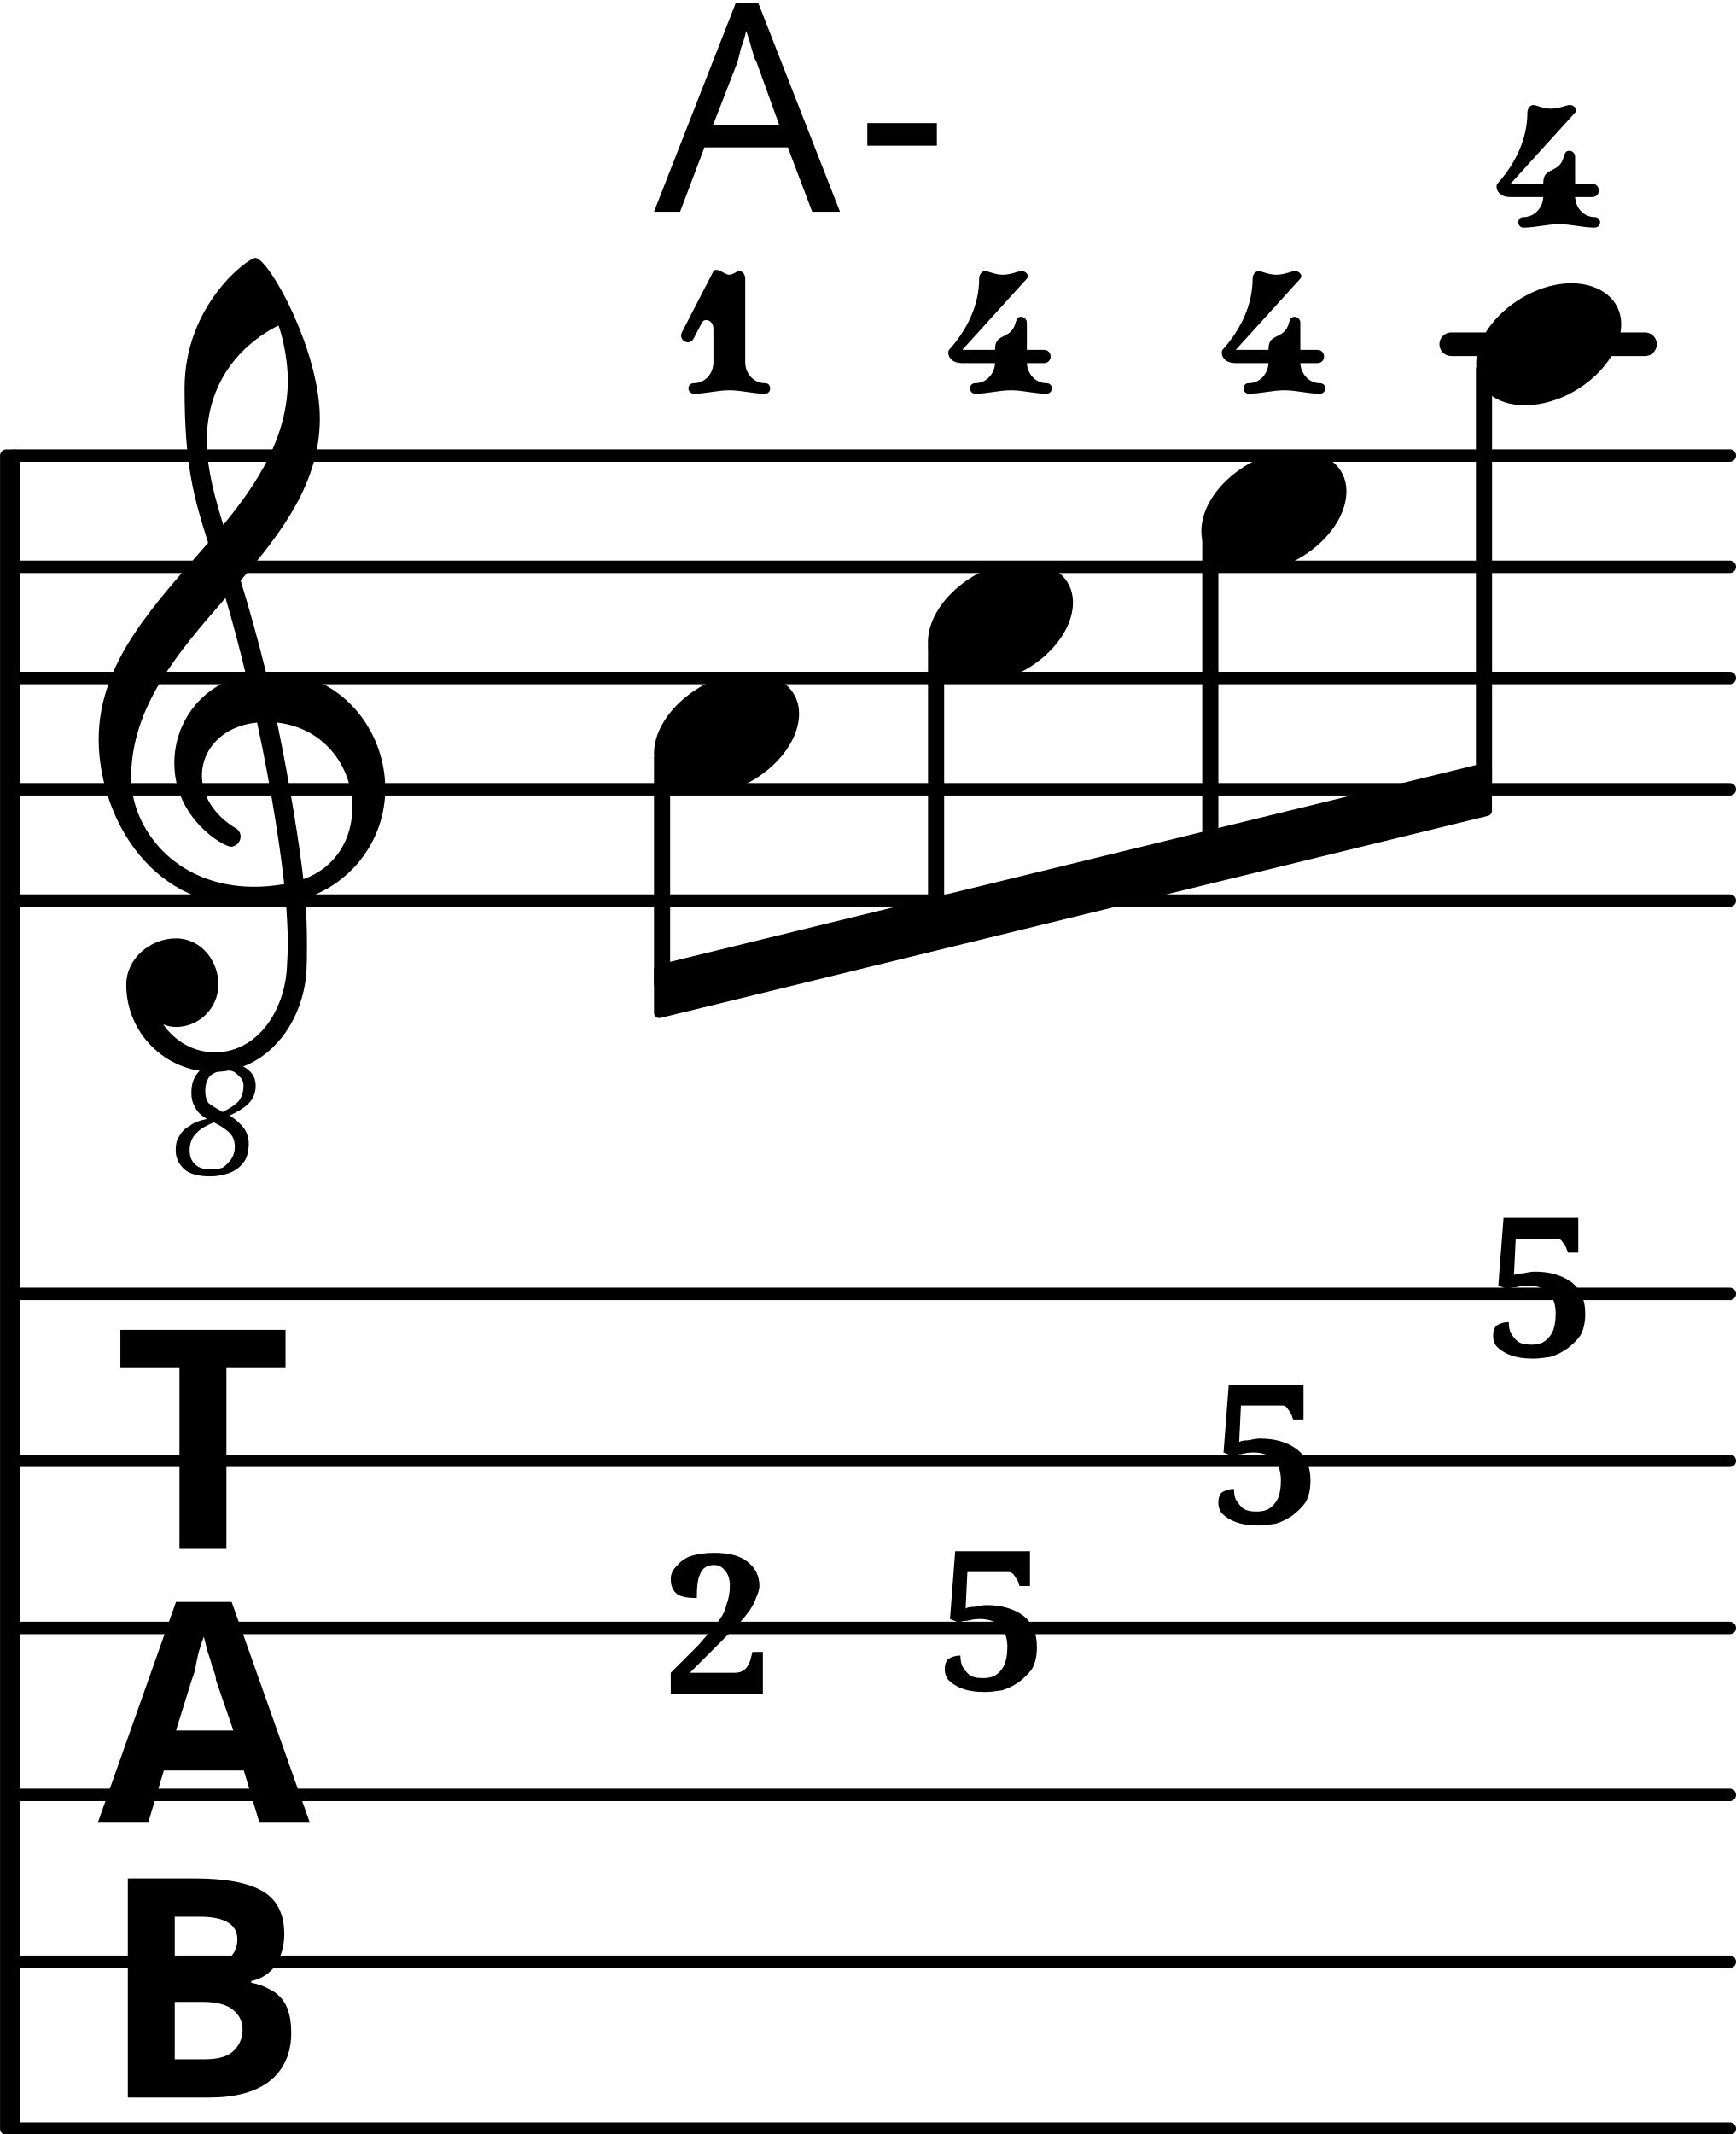
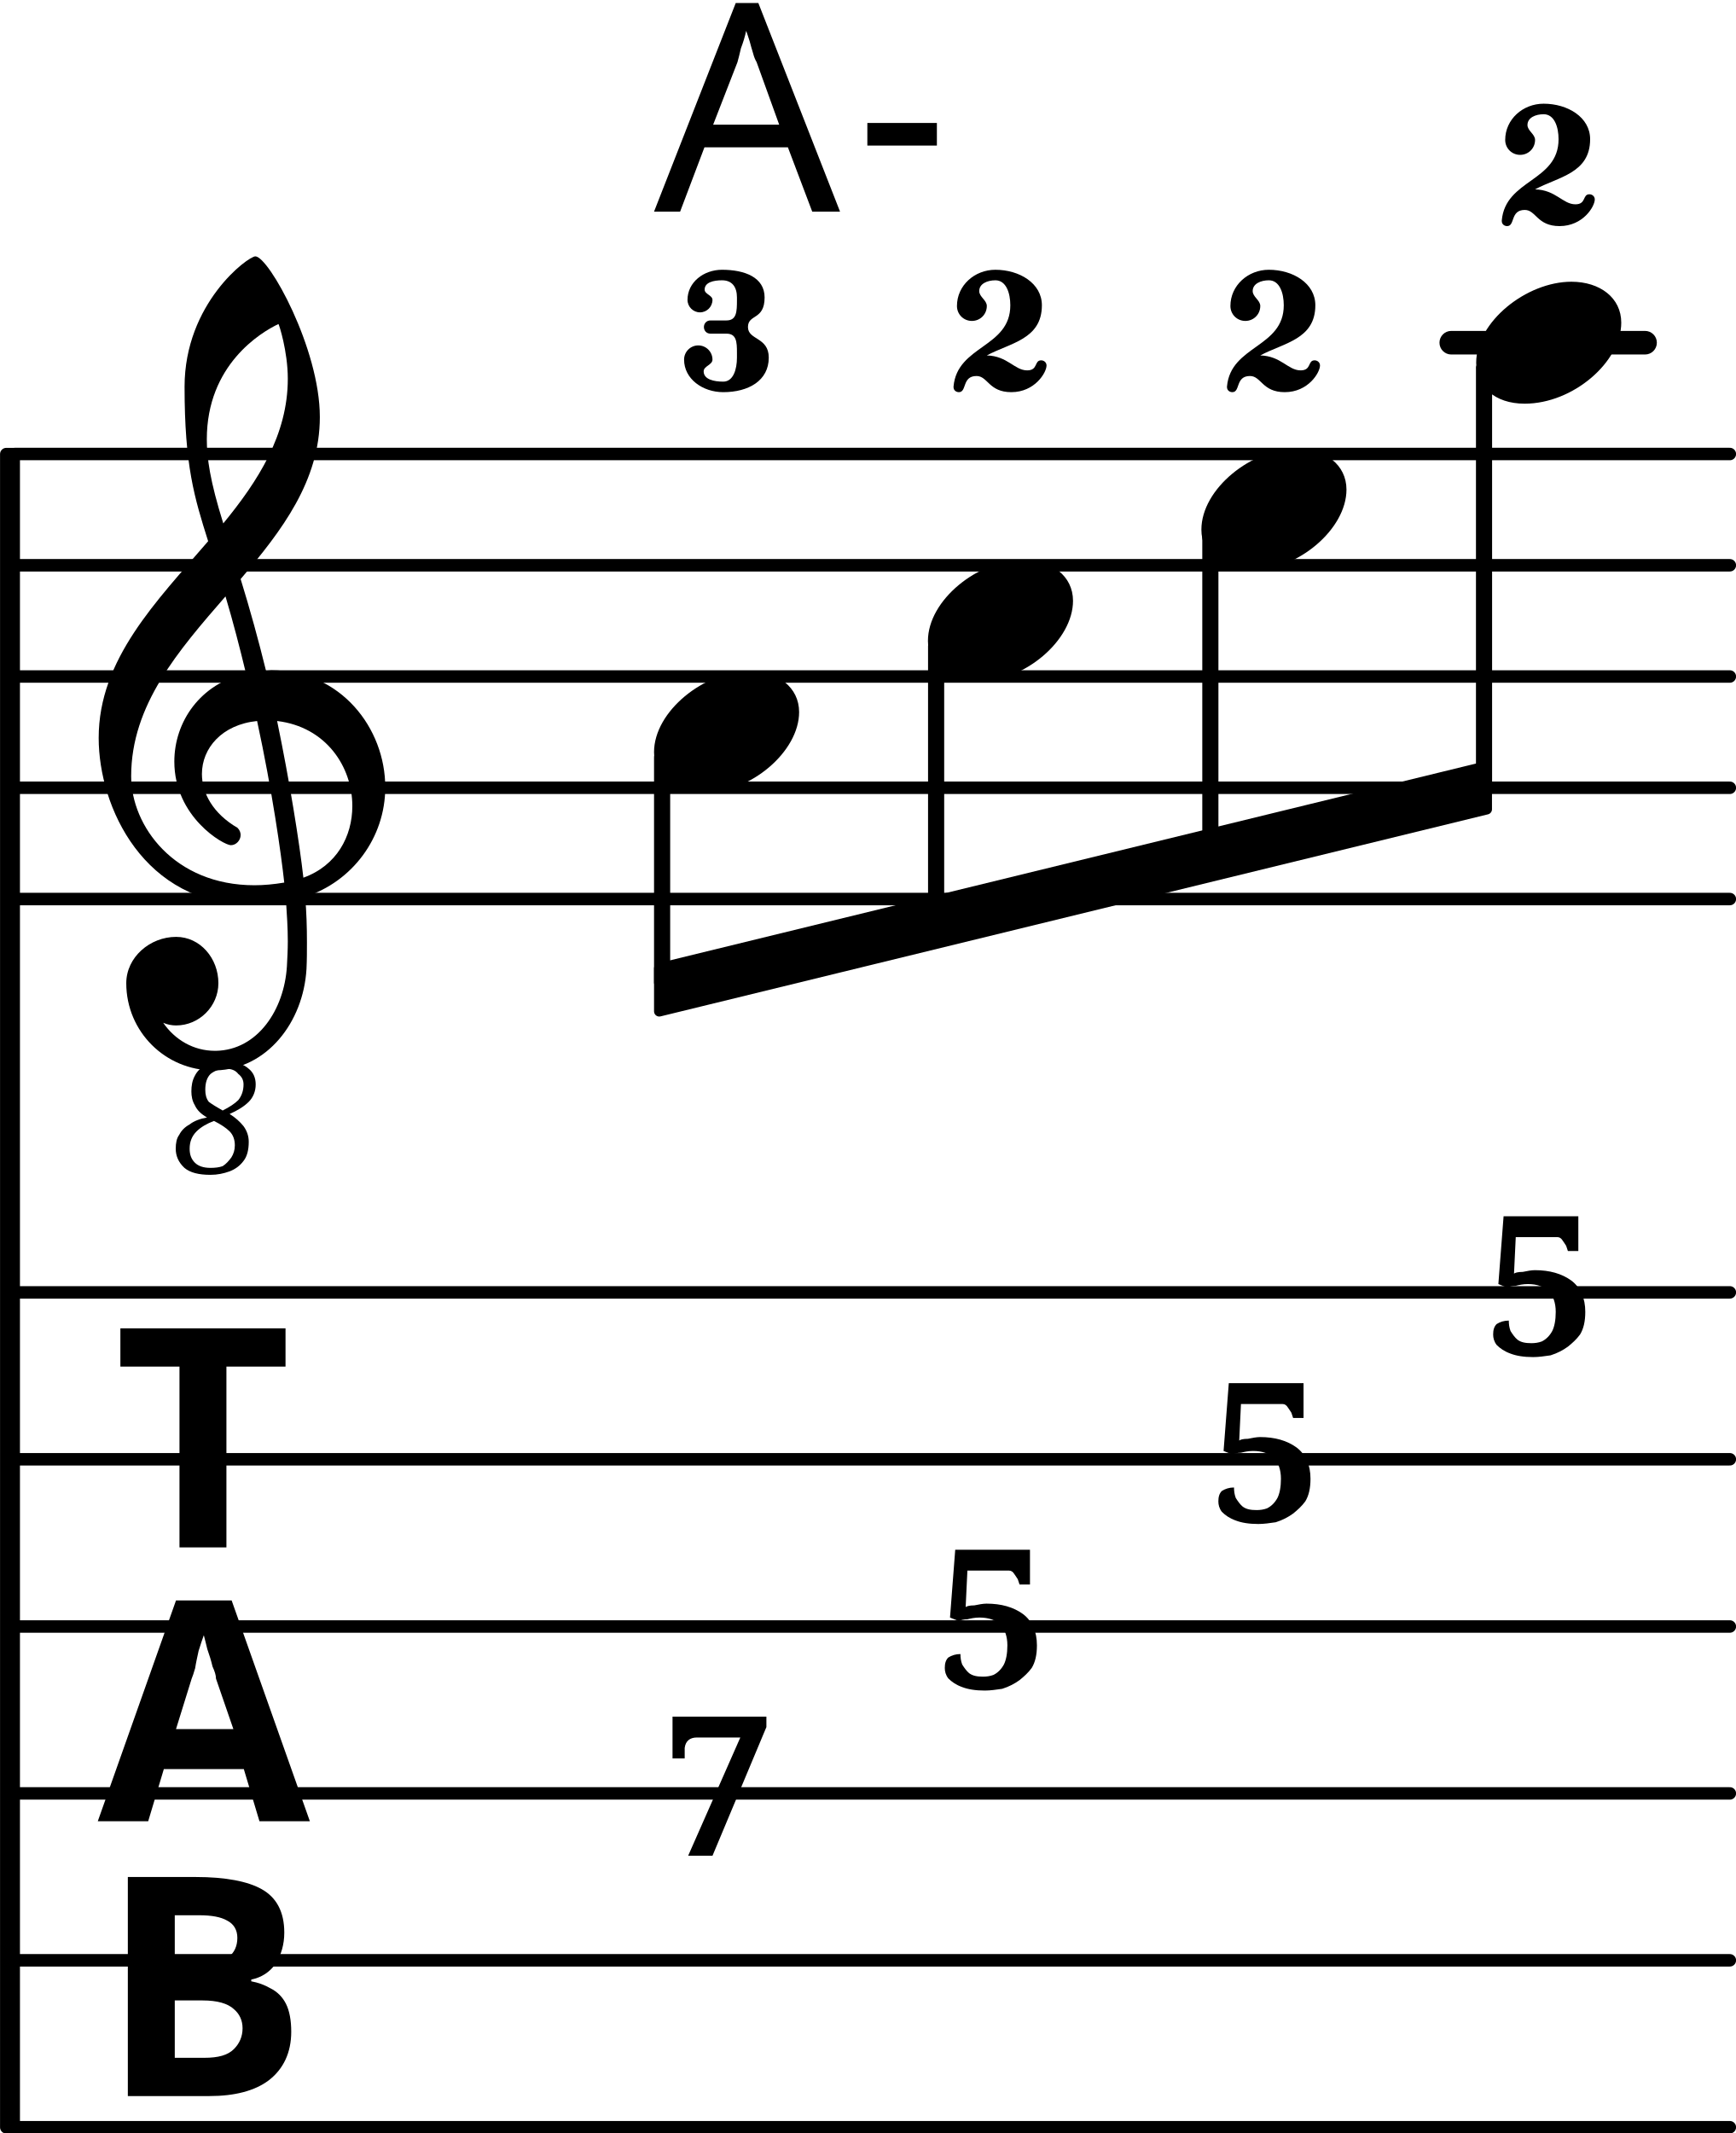
- <svg xmlns="http://www.w3.org/2000/svg" preserveAspectRatio="xMidYMid meet" viewBox="-0.079 -4.192 15.6 19.18">
+ <svg xmlns="http://www.w3.org/2000/svg" preserveAspectRatio="xMidYMid meet" viewBox="-0.079 -4.178 15.6 19.17">
  <g transform="translate(0, -1.098)">
    <rect x="12.86" y="-0.106" width="1.954" height="0.212" ry="0.106" fill="currentColor" />
  </g>
  <g transform="translate(0, 3.902)">
    <line stroke-linejoin="round" stroke-linecap="round" stroke-width="0.112" stroke="currentColor" x1="0.056" y1="0" x2="15.47" y2="0" />
  </g>
  <g transform="translate(0, 2.902)">
    <line stroke-linejoin="round" stroke-linecap="round" stroke-width="0.112" stroke="currentColor" x1="0.056" y1="0" x2="15.47" y2="0" />
  </g>
  <g transform="translate(0, 1.902)">
    <line stroke-linejoin="round" stroke-linecap="round" stroke-width="0.112" stroke="currentColor" x1="0.056" y1="0" x2="15.47" y2="0" />
  </g>
  <g transform="translate(0, 0.9023)">
    <line stroke-linejoin="round" stroke-linecap="round" stroke-width="0.112" stroke="currentColor" x1="0.056" y1="0" x2="15.47" y2="0" />
  </g>
  <g transform="translate(0, -0.0977)">
    <line stroke-linejoin="round" stroke-linecap="round" stroke-width="0.112" stroke="currentColor" x1="0.056" y1="0" x2="15.47" y2="0" />
  </g>
  <g transform="translate(0, 14.94)">
    <line stroke-linejoin="round" stroke-linecap="round" stroke-width="0.112" stroke="currentColor" x1="0.056" y1="0" x2="15.47" y2="0" />
  </g>
  <g transform="translate(0, 13.44)">
    <line stroke-linejoin="round" stroke-linecap="round" stroke-width="0.112" stroke="currentColor" x1="0.056" y1="0" x2="15.47" y2="0" />
  </g>
  <g transform="translate(0, 11.94)">
    <line stroke-linejoin="round" stroke-linecap="round" stroke-width="0.112" stroke="currentColor" x1="0.056" y1="0" x2="15.47" y2="0" />
  </g>
  <g transform="translate(0, 10.44)">
    <line stroke-linejoin="round" stroke-linecap="round" stroke-width="0.112" stroke="currentColor" x1="0.056" y1="0" x2="15.47" y2="0" />
  </g>
  <g transform="translate(0, 8.937)">
    <line stroke-linejoin="round" stroke-linecap="round" stroke-width="0.112" stroke="currentColor" x1="0.056" y1="0" x2="15.47" y2="0" />
  </g>
  <g transform="translate(0, 7.437)">
    <line stroke-linejoin="round" stroke-linecap="round" stroke-width="0.112" stroke="currentColor" x1="0.056" y1="0" x2="15.47" y2="0" />
  </g>
  <g transform="translate(5.8, 4.718)">
    <polygon stroke-linejoin="round" stroke-linecap="round" stroke-width="0.094" fill="currentColor" stroke="currentColor" points="7.485 -2.009 7.485 -1.623 0.047 0.193 0.047 -0.193" />
  </g>
-   <g transform="translate(5.8, -2.289)">
+   <g transform="translate(5.8, -2.276)">
    <text font-family="sans" font-size="2.616" text-anchor="start" fill="currentColor">
      <tspan>A</tspan>
    </text>
  </g>
-   <g transform="translate(7.608, -2.289)">
+   <g transform="translate(7.608, -2.276)">
    <text font-family="sans" font-size="2.616" text-anchor="start" fill="currentColor">
      <tspan>-</tspan>
    </text>
  </g>
  <g transform="translate(5.8, 2.402)">
    <path transform="scale(0.004, -0.004)" d="M0 -45c0 92 113 182 214 182c64 0 112 -36 112 -92c0 -88 -108 -182 -217 -182c-68 0 -109 39 -109 92z" fill="currentColor" />
  </g>
-   <g transform="translate(6.05, -0.6535)">
-     <path transform="scale(0.0022, -0.0022)" d="M194 486c16 0 29 15 41 15c13 0 24 -13 24 -31v-341c0 -47 35 -86 81 -86c14 0 21 -10 21 -21s-7 -22 -21 -22c-49 0 -97 14 -146 14s-96 -14 -145 -14c-14 0 -22 11 -22 22s8 21 22 21c46 0 80 39 80 86v137c0 23 -16 35 -30 35c-7 0 -13 -4 -17 -11l-34 -65 c-5 -10 -14 -15 -23 -15c-14 0 -28 12 -28 27c0 4 1 8 3 13l129 250c2 4 7 6 11 6c18 0 37 -20 54 -20z" fill="currentColor" />
+   <g transform="translate(6.07, -0.6535)">
+     <path transform="scale(0.0022, -0.0022)" d="M261 266c0 -54 85 -40 85 -125c0 -94 -83 -141 -186 -141c-84 0 -160 54 -160 133c0 32 26 58 58 58s58 -26 58 -58c0 -22 -36 -26 -36 -48c0 -33 42 -42 80 -42c41 0 56 50 56 98v21c0 44 -2 77 -43 77h-65c-18 0 -27 14 -27 27s9 27 27 27h65c42 0 43 36 43 83v11 c0 43 -20 70 -61 70c-34 0 -71 -8 -71 -38c0 -19 32 -23 32 -42c0 -28 -23 -51 -51 -51s-51 23 -51 51c0 72 66 123 141 123c93 0 174 -31 174 -113c0 -94 -68 -67 -68 -121z" fill="currentColor" />
  </g>
  <g transform="translate(0.8, 2.902)">
    <path transform="scale(0.004, -0.004)" d="M265 -635h-5c-108 0 -196 87 -196 196c0 58 53 104 112 104c54 0 95 -48 95 -104c0 -52 -43 -95 -95 -95c-10 0 -20 2 -29 6c26 -38 68 -63 116 -63h3zM403 150c28 -135 50 -272 59 -352c75 27 110 93 110 161c0 88 -59 178 -169 191zM75 26c0 -112 97 -245 277 -245 c21 0 43 2 67 6c-7 65 -27 206 -61 363c-79 -8 -124 -61 -124 -119c0 -43 25 -89 80 -121c5 -5 7 -11 7 -16c0 -12 -10 -23 -22 -23c-16 0 -127 63 -127 188c0 89 58 175 161 198c-14 58 -29 116 -46 173c-106 -122 -212 -244 -212 -404zM354 1194c30 0 145 -207 145 -361 c0 -143 -85 -255 -178 -364c21 -68 40 -137 57 -206c4 0 8 1 12 1c156 0 256 -130 256 -263c0 -113 -74 -212 -180 -246c3 -34 4 -68 4 -102c0 -20 0 -40 -1 -60c-7 -120 -89 -225 -204 -228l1 44c93 2 153 92 159 190c1 19 2 37 2 56c0 30 -2 60 -4 90 c-28 -5 -54 -8 -79 -8c-240 0 -342 219 -342 375c0 177 130 307 246 442c-31 98 -53 170 -53 347c0 188 143 293 159 293zM427 919c0 62 -20 123 -21 123c-40 -19 -161 -92 -161 -259c0 -42 7 -93 37 -189c78 95 145 199 145 325z" fill="currentColor" />
  </g>
  <g transform="translate(1.485, 6.365)">
    <text font-family="serif" font-style="italic" font-size="1.386" text-anchor="start" fill="currentColor">
      <tspan>8</tspan>
    </text>
  </g>
-   <g transform="translate(5.888, 11.03)">
+   <g transform="translate(5.888, 12.5)">
    <text font-family="serif" font-weight="bold" font-size="1.746" text-anchor="start" fill="currentColor">
-       <tspan>2</tspan>
+       <tspan>7</tspan>
    </text>
  </g>
  <g transform="translate(0.9406, 9.729)">
    <text font-family="sans" font-weight="bold" font-size="2.772" text-anchor="start" fill="currentColor">
      <tspan>T</tspan>
    </text>
  </g>
  <g transform="translate(0.8, 12.19)">
    <text font-family="sans" font-weight="bold" font-size="2.772" text-anchor="start" fill="currentColor">
      <tspan>A</tspan>
    </text>
  </g>
  <g transform="translate(0.8201, 14.66)">
    <text font-family="sans" font-weight="bold" font-size="2.772" text-anchor="start" fill="currentColor">
      <tspan>B</tspan>
    </text>
  </g>
  <g transform="translate(5.872, 1.902)">
    <rect x="-0.072" y="0.679" width="0.145" height="2.119" ry="0.047" fill="currentColor" />
  </g>
  <g transform="translate(8.262, 1.402)">
    <path transform="scale(0.004, -0.004)" d="M0 -45c0 92 113 182 214 182c64 0 112 -36 112 -92c0 -88 -108 -182 -217 -182c-68 0 -109 39 -109 92z" fill="currentColor" />
  </g>
-   <g transform="translate(8.452, -0.6535)">
-     <path transform="scale(0.0022, -0.0022)" d="M148 501c10 0 41 -15 72 -15c32 0 63 15 76 15c15 0 26 -11 26 -21c0 -4 -1 -7 -4 -10l-264 -291h134v4c0 60 50 41 75 85c7 11 8 24 14 36c3 7 10 10 17 10c11 0 24 -8 24 -25v-110h70c18 0 27 -14 27 -27s-9 -27 -27 -27h-70c2 -45 36 -82 80 -82c14 0 22 -10 22 -21 s-8 -22 -22 -22c-49 0 -96 14 -145 14s-97 -14 -146 -14c-14 0 -21 11 -21 22s7 21 21 21c44 0 79 37 81 82h-134c-43 0 -57 25 -57 42c0 5 1 10 3 12c73 81 123 182 123 291c0 17 11 31 25 31z" fill="currentColor" />
+   <g transform="translate(8.492, -0.6535)">
+     <path transform="scale(0.0022, -0.0022)" d="M94 66c-60 0 -39 -66 -72 -66c-11 0 -22 7 -22 21v2c15 169 232 158 232 332c0 50 -17 102 -61 102c-33 0 -66 -14 -66 -44c0 -24 31 -37 31 -61c0 -34 -27 -61 -61 -61s-61 27 -61 61c0 84 72 148 157 148c98 0 190 -55 190 -145c0 -140 -131 -154 -225 -205 c85 -2 113 -61 165 -61c45 0 28 41 57 41c11 0 22 -8 22 -21c0 -29 -48 -109 -144 -109c-92 0 -96 66 -142 66z" fill="currentColor" />
  </g>
  <g transform="translate(8.351, 11)">
    <text font-family="serif" font-weight="bold" font-size="1.746" text-anchor="start" fill="currentColor">
      <tspan>5</tspan>
    </text>
  </g>
  <g transform="translate(8.335, 1.902)">
    <rect x="-0.072" y="-0.321" width="0.145" height="2.525" ry="0.047" fill="currentColor" />
  </g>
  <g transform="translate(10.72, 0.4023)">
    <path transform="scale(0.004, -0.004)" d="M0 -45c0 92 113 182 214 182c64 0 112 -36 112 -92c0 -88 -108 -182 -217 -182c-68 0 -109 39 -109 92z" fill="currentColor" />
  </g>
-   <g transform="translate(10.91, -0.6535)">
-     <path transform="scale(0.0022, -0.0022)" d="M148 501c10 0 41 -15 72 -15c32 0 63 15 76 15c15 0 26 -11 26 -21c0 -4 -1 -7 -4 -10l-264 -291h134v4c0 60 50 41 75 85c7 11 8 24 14 36c3 7 10 10 17 10c11 0 24 -8 24 -25v-110h70c18 0 27 -14 27 -27s-9 -27 -27 -27h-70c2 -45 36 -82 80 -82c14 0 22 -10 22 -21 s-8 -22 -22 -22c-49 0 -96 14 -145 14s-97 -14 -146 -14c-14 0 -21 11 -21 22s7 21 21 21c44 0 79 37 81 82h-134c-43 0 -57 25 -57 42c0 5 1 10 3 12c73 81 123 182 123 291c0 17 11 31 25 31z" fill="currentColor" />
+   <g transform="translate(10.95, -0.6535)">
+     <path transform="scale(0.0022, -0.0022)" d="M94 66c-60 0 -39 -66 -72 -66c-11 0 -22 7 -22 21v2c15 169 232 158 232 332c0 50 -17 102 -61 102c-33 0 -66 -14 -66 -44c0 -24 31 -37 31 -61c0 -34 -27 -61 -61 -61s-61 27 -61 61c0 84 72 148 157 148c98 0 190 -55 190 -145c0 -140 -131 -154 -225 -205 c85 -2 113 -61 165 -61c45 0 28 41 57 41c11 0 22 -8 22 -21c0 -29 -48 -109 -144 -109c-92 0 -96 66 -142 66z" fill="currentColor" />
  </g>
  <g transform="translate(10.81, 9.503)">
    <text font-family="serif" font-weight="bold" font-size="1.746" text-anchor="start" fill="currentColor">
      <tspan>5</tspan>
    </text>
  </g>
  <g transform="translate(10.8, 1.902)">
    <rect x="-0.072" y="-1.321" width="0.145" height="2.932" ry="0.047" fill="currentColor" />
  </g>
  <g transform="translate(13.19, -1.098)">
    <path transform="scale(0.004, -0.004)" d="M0 -45c0 92 113 182 214 182c64 0 112 -36 112 -92c0 -88 -108 -182 -217 -182c-68 0 -109 39 -109 92z" fill="currentColor" />
  </g>
-   <g transform="translate(13.38, -2.146)">
-     <path transform="scale(0.0022, -0.0022)" d="M148 501c10 0 41 -15 72 -15c32 0 63 15 76 15c15 0 26 -11 26 -21c0 -4 -1 -7 -4 -10l-264 -291h134v4c0 60 50 41 75 85c7 11 8 24 14 36c3 7 10 10 17 10c11 0 24 -8 24 -25v-110h70c18 0 27 -14 27 -27s-9 -27 -27 -27h-70c2 -45 36 -82 80 -82c14 0 22 -10 22 -21 s-8 -22 -22 -22c-49 0 -96 14 -145 14s-97 -14 -146 -14c-14 0 -21 11 -21 22s7 21 21 21c44 0 79 37 81 82h-134c-43 0 -57 25 -57 42c0 5 1 10 3 12c73 81 123 182 123 291c0 17 11 31 25 31z" fill="currentColor" />
+   <g transform="translate(13.42, -2.146)">
+     <path transform="scale(0.0022, -0.0022)" d="M94 66c-60 0 -39 -66 -72 -66c-11 0 -22 7 -22 21v2c15 169 232 158 232 332c0 50 -17 102 -61 102c-33 0 -66 -14 -66 -44c0 -24 31 -37 31 -61c0 -34 -27 -61 -61 -61s-61 27 -61 61c0 84 72 148 157 148c98 0 190 -55 190 -145c0 -140 -131 -154 -225 -205 c85 -2 113 -61 165 -61c45 0 28 41 57 41c11 0 22 -8 22 -21c0 -29 -48 -109 -144 -109c-92 0 -96 66 -142 66z" fill="currentColor" />
  </g>
  <g transform="translate(13.28, 8.003)">
    <text font-family="serif" font-weight="bold" font-size="1.746" text-anchor="start" fill="currentColor">
      <tspan>5</tspan>
    </text>
  </g>
  <g transform="translate(13.26, 1.902)">
    <rect x="-0.072" y="-2.821" width="0.145" height="3.838" ry="0.047" fill="currentColor" />
  </g>
  <g transform="translate(-0.0786, 7.42)">
    <rect x="0" y="-7.573" width="0.179" height="15.15" ry="0.056" fill="currentColor" />
  </g>
</svg>
